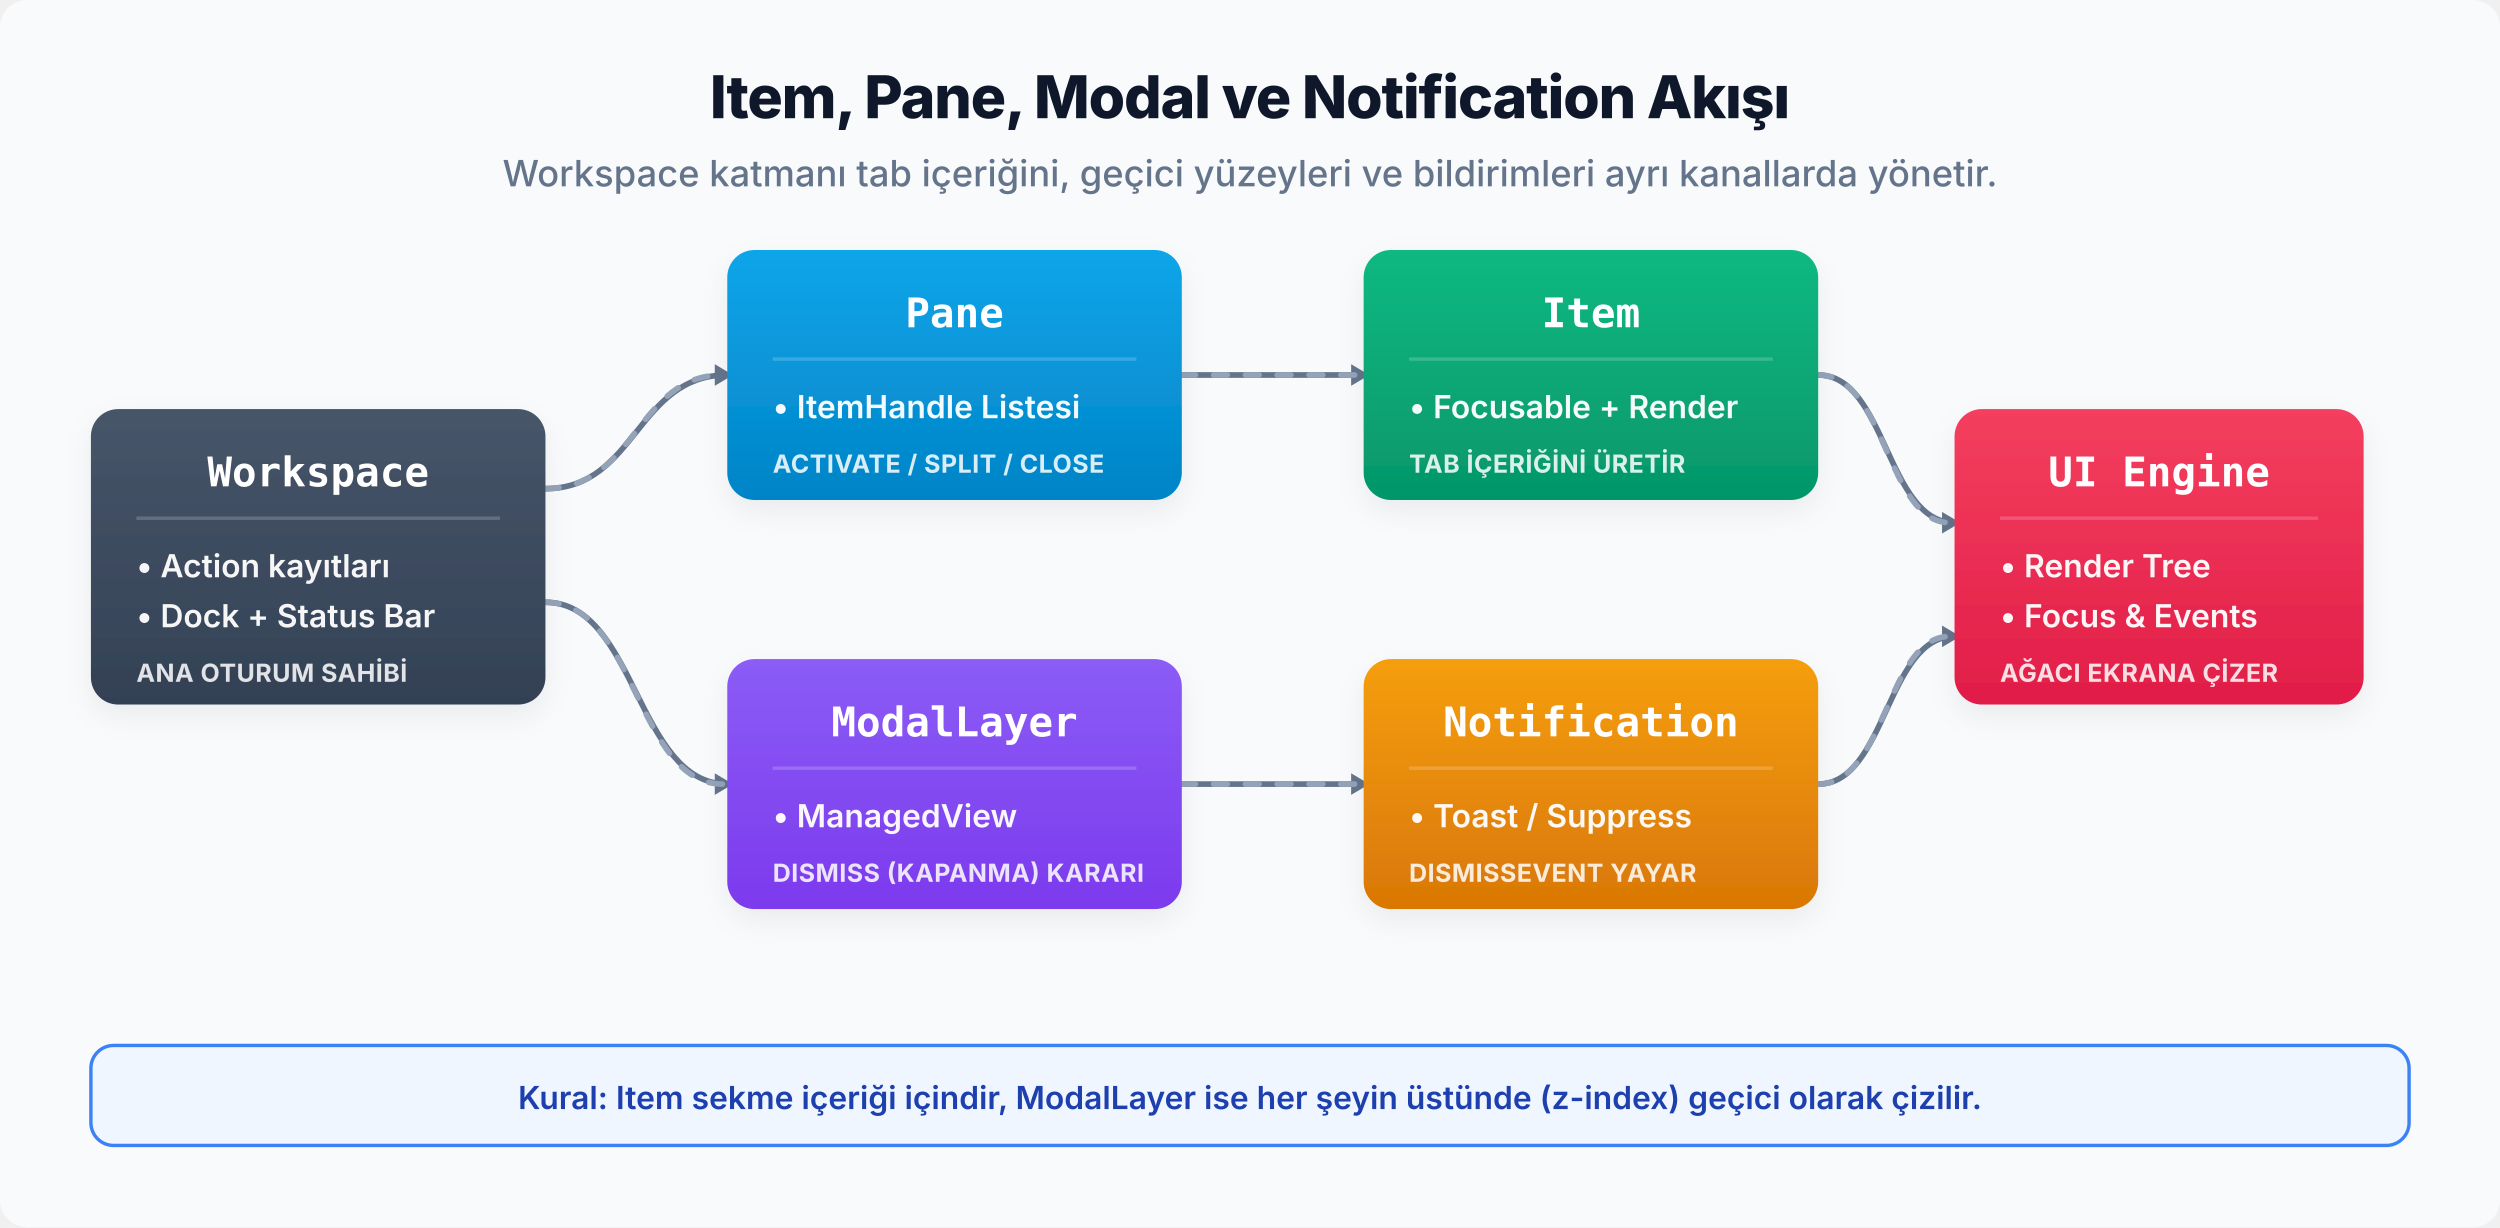
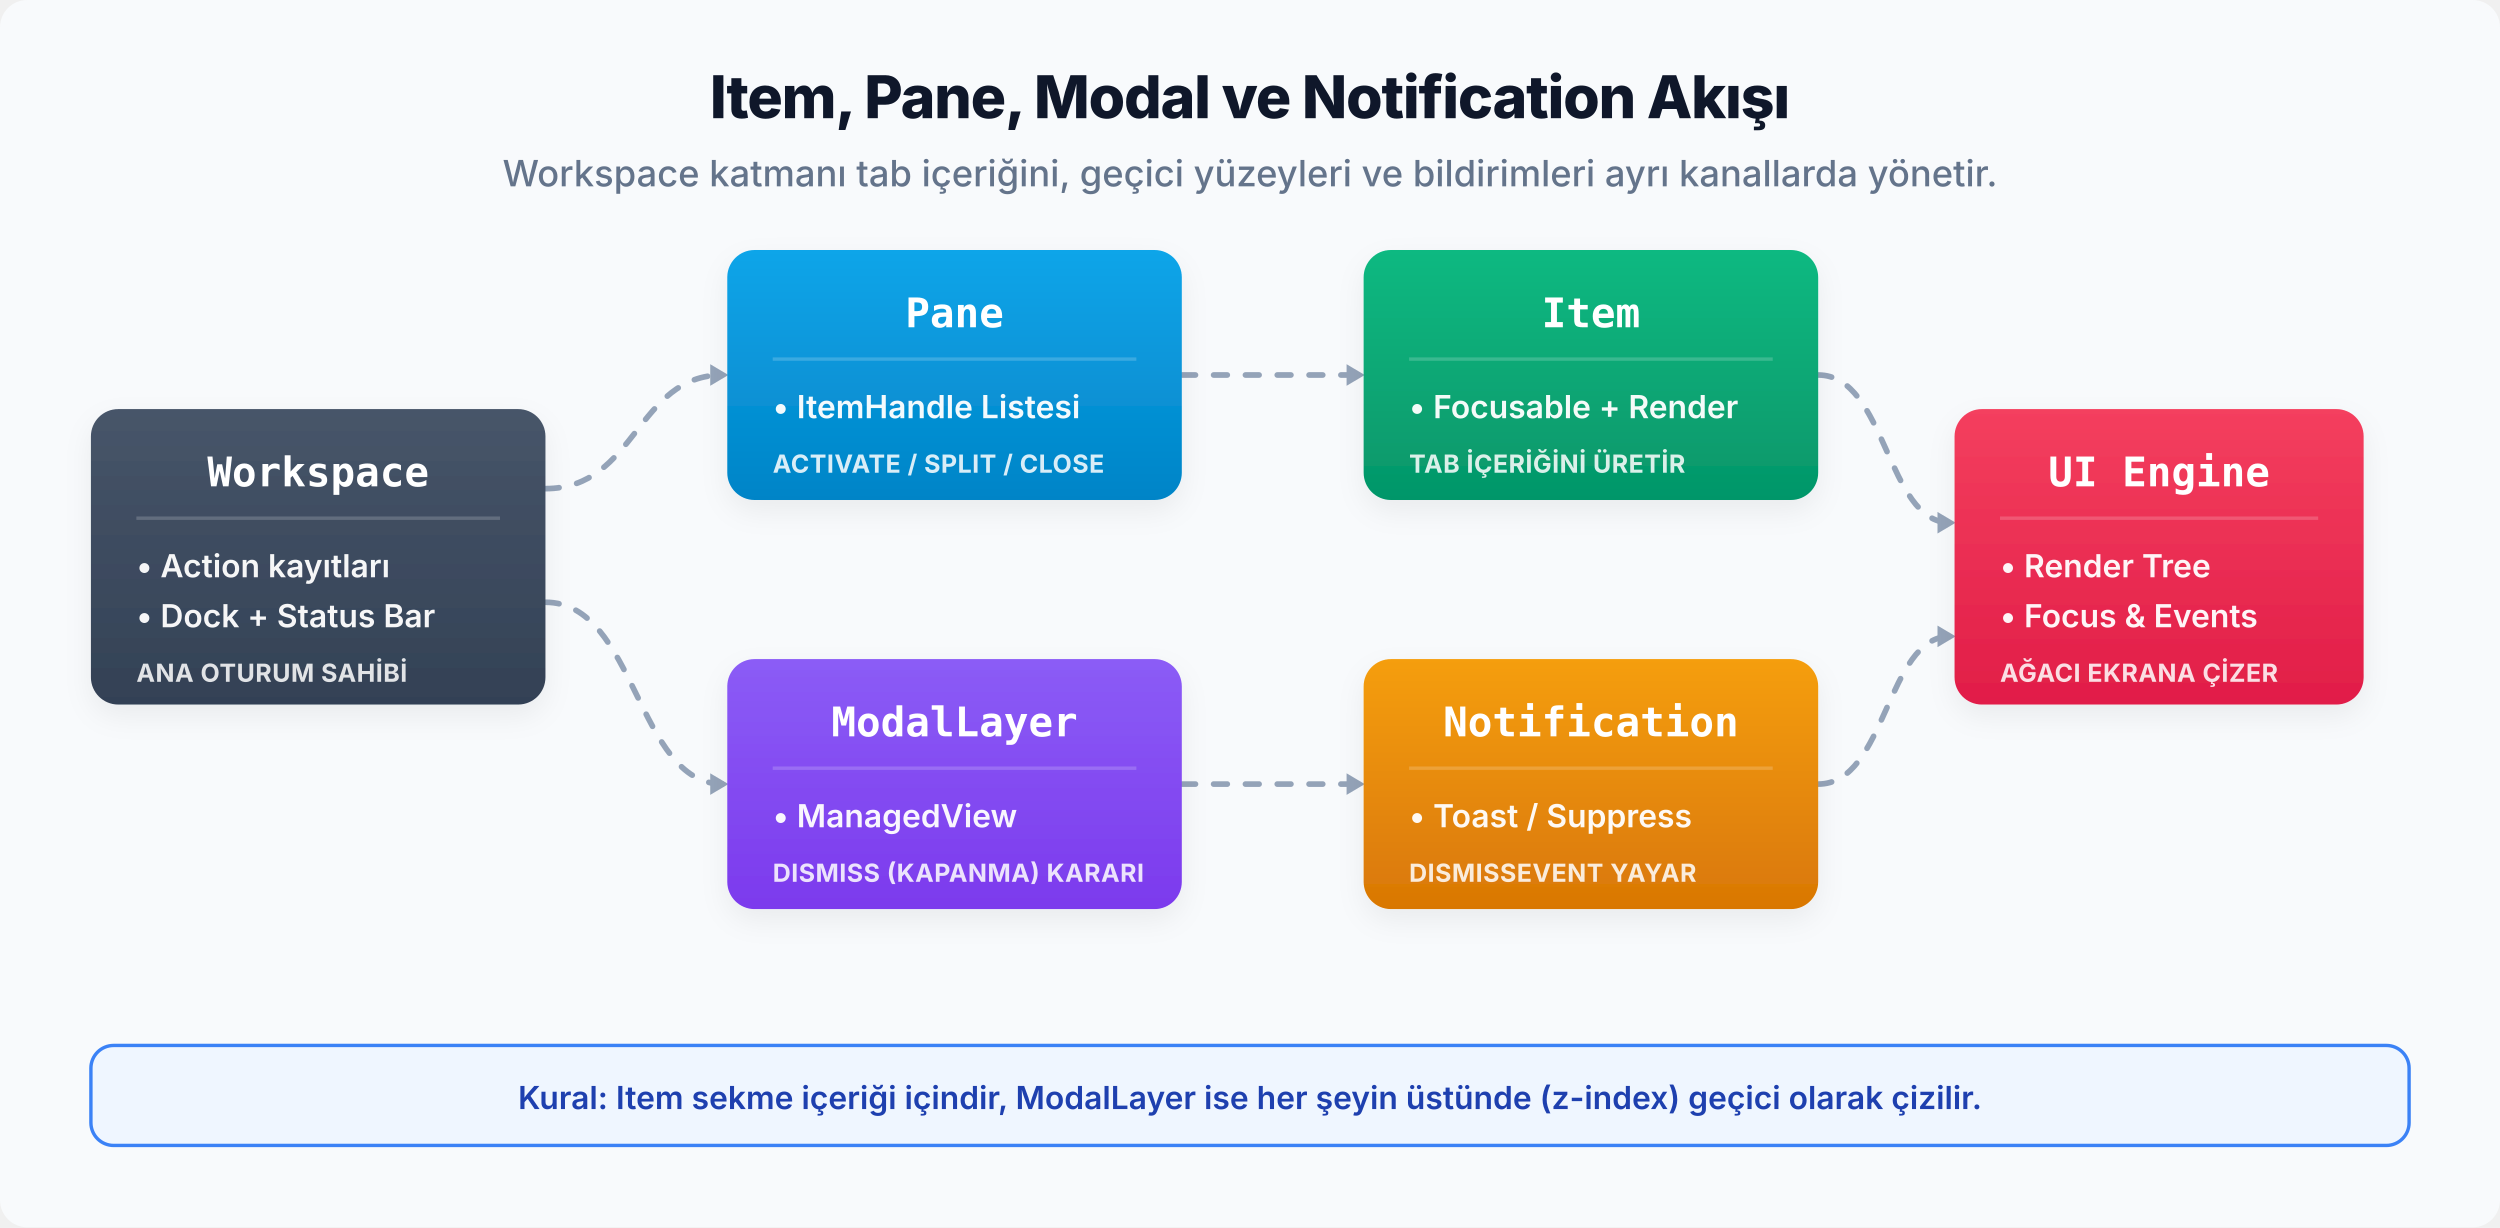
<svg xmlns="http://www.w3.org/2000/svg" viewBox="0 0 1100 540">
  <defs>
    <filter id="shadow" x="-20%" y="-20%" width="140%" height="140%">
      <feDropShadow dx="0" dy="5" stdDeviation="6" flood-color="#0f172a" flood-opacity="0.06" />
    </filter>
    <marker id="arrow" viewBox="0 0 1 1" refX="0.6" refY="0" markerWidth="1" markerHeight="1" orient="auto-start-reverse" overflow="visible" preserveAspectRatio="xMidYMid">
-       <path d="M 1.6 0 L -1.6 1.9 L -1.6 -1.9 Z" fill="#64748b" />
+       <path d="M 1.6 0 L -1.6 1.9 L -1.6 -1.9 Z" fill="#94a3b8" />
    </marker>
    <linearGradient id="g-slate" x1="0" y1="0" x2="0" y2="1">
      <stop offset="0" stop-color="#475569" />
      <stop offset="1" stop-color="#334155" />
    </linearGradient>
    <linearGradient id="g-sky" x1="0" y1="0" x2="0" y2="1">
      <stop offset="0" stop-color="#0ea5e9" />
      <stop offset="1" stop-color="#0284c7" />
    </linearGradient>
    <linearGradient id="g-green" x1="0" y1="0" x2="0" y2="1">
      <stop offset="0" stop-color="#10b981" />
      <stop offset="1" stop-color="#059669" />
    </linearGradient>
    <linearGradient id="g-purple" x1="0" y1="0" x2="0" y2="1">
      <stop offset="0" stop-color="#8b5cf6" />
      <stop offset="1" stop-color="#7c3aed" />
    </linearGradient>
    <linearGradient id="g-amber" x1="0" y1="0" x2="0" y2="1">
      <stop offset="0" stop-color="#f59e0b" />
      <stop offset="1" stop-color="#d97706" />
    </linearGradient>
    <linearGradient id="g-rose" x1="0" y1="0" x2="0" y2="1">
      <stop offset="0" stop-color="#f43f5e" />
      <stop offset="1" stop-color="#e11d48" />
    </linearGradient>
    <style>
      .bg { fill: #f8fafc; }
      .title { font: 800 26px system-ui, -apple-system, sans-serif; fill: #0f172a; letter-spacing: -0.5px; text-anchor: middle; }
      .sub { font: 500 16px system-ui, -apple-system, sans-serif; fill: #64748b; text-anchor: middle; }

      .api { font: 800 18px ui-monospace, SFMono-Regular, monospace; fill: #ffffff; text-anchor: middle; }
      .body { font: 600 14px system-ui, -apple-system, sans-serif; fill: #ffffff; opacity: 0.95; }
      .when { font: 700 11px system-ui, -apple-system, sans-serif; fill: rgba(255, 255, 255, 0.85); letter-spacing: 0.2px; }

      .arrow-line { stroke: #64748b; stroke-width: 2.5; fill: none; marker-end: url(#arrow); stroke-linecap: round; stroke-linejoin: round; }

-       .flow { stroke: #94a3b8; stroke-width: 2.5; fill: none; stroke-dasharray: 6 8; stroke-linecap: round; animation: dash 9s linear infinite; }
+       .flow { stroke: #94a3b8; stroke-width: 2.5; fill: none; marker-end: url(#arrow); stroke-dasharray: 6 8; stroke-linecap: round; animation: dash 9s linear infinite; }
      @keyframes dash { to { stroke-dashoffset: -56; } }

      @media (prefers-reduced-motion: reduce) {
        .flow { animation: none; }
      }
    </style>
  </defs>
  <rect width="100%" height="100%" rx="12" class="bg" />
  <text x="550" y="52" class="title">Item, Pane, Modal ve Notification Akışı</text>
  <text x="550" y="82" class="sub">Workspace katmanı tab içeriğini, geçici yüzeyleri ve bildirimleri ayrı kanallarda yönetir.</text>
-   <path d="M 240 215 C 280 215 280 165 320 165" class="arrow-line" />
  <path d="M 240 215 C 280 215 280 165 318 165" class="flow" />
-   <path d="M 240 265 C 280 265 280 345 320 345" class="arrow-line" />
  <path d="M 240 265 C 280 265 280 345 318 345" class="flow" />
-   <path d="M 520 165 H 600" class="arrow-line" />
  <path d="M 520 165 H 598" class="flow" />
-   <path d="M 520 345 H 600" class="arrow-line" />
  <path d="M 520 345 H 598" class="flow" />
-   <path d="M 800 165 C 830 165 830 230 860 230" class="arrow-line" />
  <path d="M 800 165 C 830 165 830 230 858 230" class="flow" />
-   <path d="M 800 345 C 830 345 830 280 860 280" class="arrow-line" />
  <path d="M 800 345 C 830 345 830 280 858 280" class="flow" />
  <g transform="translate(40, 180)">
    <rect width="200" height="130" rx="12" fill="url(#g-slate)" filter="url(#shadow)" />
    <text x="100" y="34" class="api">Workspace</text>
    <line x1="20" y1="48" x2="180" y2="48" stroke="#ffffff" stroke-opacity="0.18" stroke-width="1.5" />
    <text x="20" y="74" class="body">• Action kayıtları</text>
    <text x="20" y="96" class="body">• Dock + Status Bar</text>
    <text x="20" y="120" class="when">ANA OTURUM SAHİBİ</text>
  </g>
  <g transform="translate(320, 110)">
    <rect width="200" height="110" rx="12" fill="url(#g-sky)" filter="url(#shadow)" />
    <text x="100" y="34" class="api">Pane</text>
    <line x1="20" y1="48" x2="180" y2="48" stroke="#ffffff" stroke-opacity="0.18" stroke-width="1.5" />
    <text x="20" y="74" class="body">• ItemHandle Listesi</text>
    <text x="20" y="98" class="when">ACTIVATE / SPLIT / CLOSE</text>
  </g>
  <g transform="translate(600, 110)">
    <rect width="200" height="110" rx="12" fill="url(#g-green)" filter="url(#shadow)" />
    <text x="100" y="34" class="api">Item</text>
    <line x1="20" y1="48" x2="180" y2="48" stroke="#ffffff" stroke-opacity="0.18" stroke-width="1.5" />
    <text x="20" y="74" class="body">• Focusable + Render</text>
    <text x="20" y="98" class="when">TAB İÇERİĞİNİ ÜRETİR</text>
  </g>
  <g transform="translate(320, 290)">
    <rect width="200" height="110" rx="12" fill="url(#g-purple)" filter="url(#shadow)" />
    <text x="100" y="34" class="api">ModalLayer</text>
    <line x1="20" y1="48" x2="180" y2="48" stroke="#ffffff" stroke-opacity="0.18" stroke-width="1.5" />
    <text x="20" y="74" class="body">• ManagedView</text>
    <text x="20" y="98" class="when">DISMISS (KAPANMA) KARARI</text>
  </g>
  <g transform="translate(600, 290)">
    <rect width="200" height="110" rx="12" fill="url(#g-amber)" filter="url(#shadow)" />
    <text x="100" y="34" class="api">Notification</text>
    <line x1="20" y1="48" x2="180" y2="48" stroke="#ffffff" stroke-opacity="0.18" stroke-width="1.5" />
    <text x="20" y="74" class="body">• Toast / Suppress</text>
    <text x="20" y="98" class="when">DISMISSEVENT YAYAR</text>
  </g>
  <g transform="translate(860, 180)">
    <rect width="180" height="130" rx="12" fill="url(#g-rose)" filter="url(#shadow)" />
    <text x="90" y="34" class="api">UI Engine</text>
    <line x1="20" y1="48" x2="160" y2="48" stroke="#ffffff" stroke-opacity="0.18" stroke-width="1.5" />
    <text x="20" y="74" class="body">• Render Tree</text>
    <text x="20" y="96" class="body">• Focus &amp; Events</text>
    <text x="20" y="120" class="when">AĞACI EKRANA ÇİZER</text>
  </g>
  <g transform="translate(40, 460)">
    <rect width="1020" height="44" rx="10" fill="#eff6ff" stroke="#3b82f6" stroke-width="1.5" />
    <text x="510" y="28" text-anchor="middle" font-family="system-ui, -apple-system, sans-serif" font-weight="600" font-size="14" fill="#1e40af">Kural: Item sekme içeriği içindir, ModalLayer ise her şeyin üstünde (z-index) geçici olarak çizilir.</text>
  </g>
</svg>
